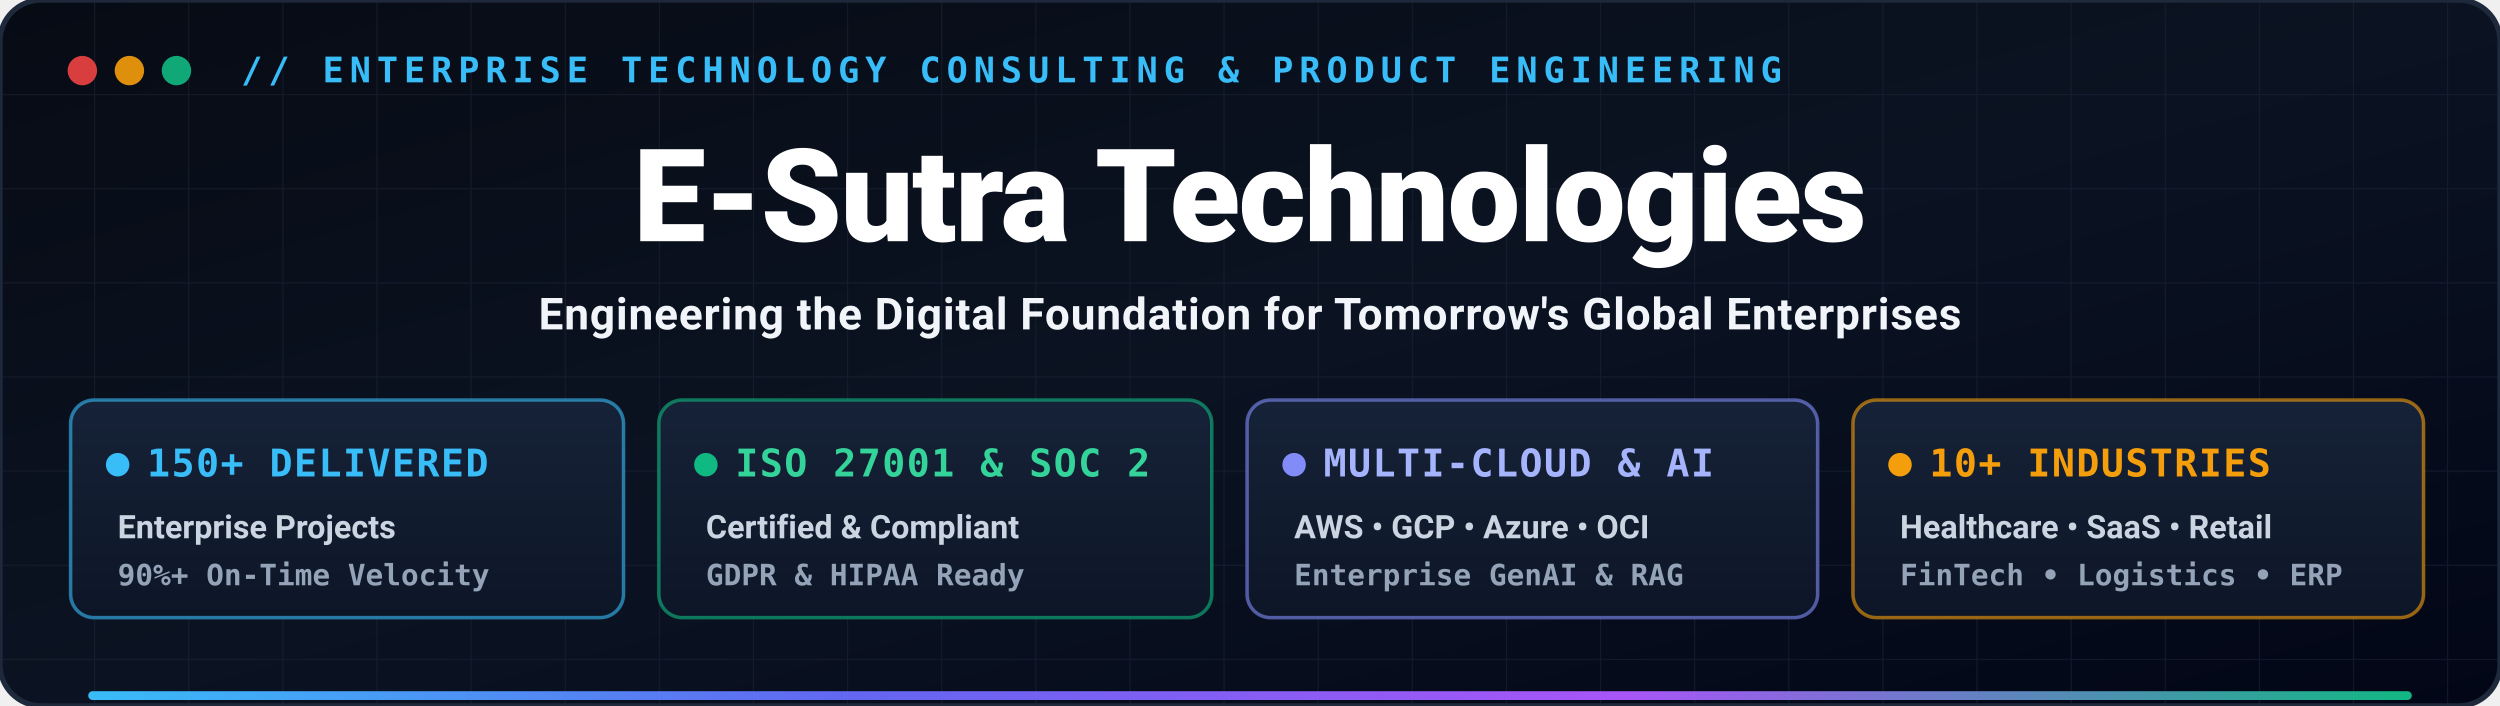
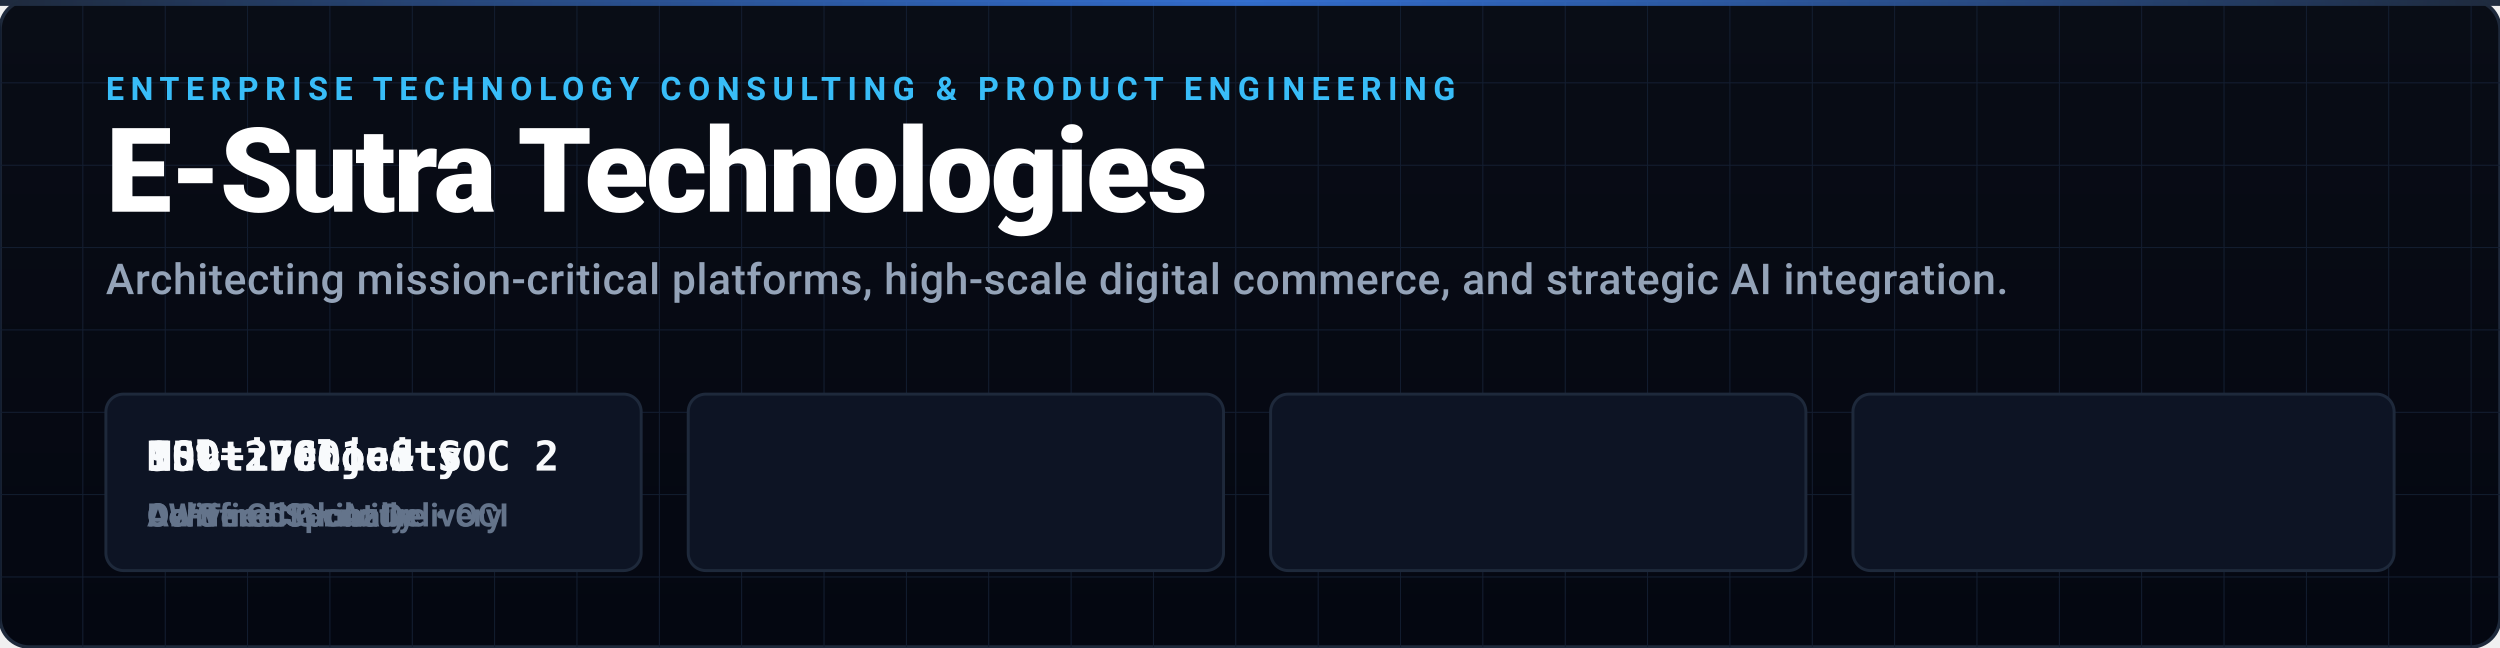
- <svg xmlns="http://www.w3.org/2000/svg" width="100%" height="240" viewBox="0 0 850 240" fill="none">
+ <svg xmlns="http://www.w3.org/2000/svg" width="100%" height="220" viewBox="0 0 850 220" fill="none">
  <defs>
-     <linearGradient id="orgBg" x1="0%" y1="0%" x2="100%" y2="100%">
-       <stop offset="0%" stop-color="#070b14" />
-       <stop offset="50%" stop-color="#0b1322" />
-       <stop offset="100%" stop-color="#020617" />
+     <linearGradient id="headerBase" x1="0%" y1="0%" x2="0%" y2="100%">
+       <stop offset="0%" stop-color="#090d16" />
+       <stop offset="100%" stop-color="#040711" />
    </linearGradient>
-     <linearGradient id="orgBorderGrad" x1="0%" y1="0%" x2="100%" y2="0%">
-       <stop offset="0%" stop-color="#38bdf8" />
-       <stop offset="33%" stop-color="#6366f1" />
-       <stop offset="66%" stop-color="#a855f7" />
-       <stop offset="100%" stop-color="#10b981" />
+     <linearGradient id="hairlineGrad" x1="0%" y1="0%" x2="100%" y2="0%">
+       <stop offset="0%" stop-color="#1e293b" />
+       <stop offset="50%" stop-color="#3b82f6" stop-opacity="0.8" />
+       <stop offset="100%" stop-color="#1e293b" />
    </linearGradient>
-     <linearGradient id="cardGrad" x1="0%" y1="0%" x2="0%" y2="100%">
-       <stop offset="0%" stop-color="#162238" />
-       <stop offset="100%" stop-color="#0d1627" />
-     </linearGradient>
-     <pattern id="orgGrid" width="32" height="32" patternUnits="userSpaceOnUse">
-       <path d="M 32 0 L 0 0 0 32" fill="none" stroke="#1e293b" stroke-width="0.75" stroke-opacity="0.5" />
+     <pattern id="archGrid" width="28" height="28" patternUnits="userSpaceOnUse">
+       <path d="M 28 0 L 0 0 0 28" fill="none" stroke="#131d30" stroke-width="0.65" />
    </pattern>
  </defs>
  <style>
-     .kicker-tag {
-       font-family: 'JetBrains Mono', 'Fira Code', monospace;
-       font-size: 12px;
+     .kicker {
+       font-family: -apple-system, BlinkMacSystemFont, 'Segoe UI', Roboto, sans-serif;
+       font-size: 11px;
+       font-weight: 700;
+       letter-spacing: 2.2px;
+       fill: #38bdf8;
+       text-transform: uppercase;
+     }
+     .org-brand {
+       font-family: -apple-system, BlinkMacSystemFont, 'Segoe UI', Roboto, Helvetica, Arial, sans-serif;
+       font-size: 40px;
      font-weight: 800;
-       letter-spacing: 2px;
-       fill: #38bdf8;
-     }
-     .org-name {
-       font-family: -apple-system, BlinkMacSystemFont, 'Segoe UI', Roboto, Helvetica, Arial, sans-serif;
-       font-size: 44px;
-       font-weight: 900;
-       letter-spacing: -0.5px;
+       letter-spacing: -0.8px;
      fill: #ffffff;
    }
-     .org-subtitle {
+     .org-tagline {
      font-family: -apple-system, BlinkMacSystemFont, 'Segoe UI', Roboto, sans-serif;
-       font-size: 15px;
-       font-weight: 600;
-       fill: #f1f5f9;
-       letter-spacing: 0.3px;
+       font-size: 14.5px;
+       font-weight: 500;
+       fill: #94a3b8;
+       letter-spacing: 0.2px;
    }
-     .card-stat {
-       font-family: 'JetBrains Mono', monospace;
-       font-size: 13px;
+     .stat-val {
+       font-family: 'JetBrains Mono', 'Fira Code', monospace;
+       font-size: 14px;
      font-weight: 800;
-       letter-spacing: 0.5px;
+       letter-spacing: -0.2px;
+       fill: #f8fafc;
    }
-     .card-label {
+     .stat-lbl {
      font-family: -apple-system, BlinkMacSystemFont, 'Segoe UI', Roboto, sans-serif;
      font-size: 11px;
      font-weight: 600;
-       fill: #cbd5e1;
-     }
-     @keyframes pulseGlow {
-       0%, 100% { opacity: 0.8; }
-       50% { opacity: 1; }
-     }
-     .glow-edge {
-       animation: pulseGlow 3.5s ease-in-out infinite;
+       fill: #64748b;
+       letter-spacing: 0.1px;
    }
  </style>
-   <rect width="850" height="240" rx="14" fill="url(#orgBg)" stroke="#1e293b" stroke-width="1.8" />
-   <rect width="850" height="240" rx="14" fill="url(#orgGrid)" />
-   <circle cx="28" cy="24" r="5" fill="#ef4444" opacity="0.9" />
-   <circle cx="44" cy="24" r="5" fill="#f59e0b" opacity="0.9" />
-   <circle cx="60" cy="24" r="5" fill="#10b981" opacity="0.9" />
-   <text x="82" y="28" class="kicker-tag">// ENTERPRISE TECHNOLOGY CONSULTING &amp; PRODUCT ENGINEERING</text>
-   <text x="50%" y="82" text-anchor="middle" class="org-name">E-Sutra Technologies</text>
-   <text x="50%" y="112" text-anchor="middle" class="org-subtitle">Engineering the Digital Foundation for Tomorrow's Global Enterprises</text>
-   <g transform="translate(24, 136)">
-     <rect width="188" height="74" rx="8" fill="url(#cardGrad)" stroke="#38bdf8" stroke-width="1.2" stroke-opacity="0.6" />
-     <circle cx="16" cy="22" r="4" fill="#38bdf8" />
-     <text x="26" y="26" class="card-stat" fill="#38bdf8">150+ DELIVERED</text>
-     <text x="16" y="47" class="card-label">Enterprise Projects</text>
-     <text x="16" y="63" font-family="'JetBrains Mono', monospace" font-size="10" font-weight="600" fill="#94a3b8">90%+ On-Time Velocity</text>
+   <rect width="850" height="220" rx="10" fill="url(#headerBase)" stroke="#1e293b" stroke-width="1.2" />
+   <rect width="850" height="220" rx="10" fill="url(#archGrid)" />
+   <rect x="0" y="0" width="850" height="2" fill="url(#hairlineGrad)" />
+   <g transform="translate(36, 34)">
+     <text x="0" y="0" class="kicker">ENTERPRISE TECHNOLOGY CONSULTING &amp; PRODUCT ENGINEERING</text>
+     <text x="0" y="38" class="org-brand">E-Sutra Technologies</text>
+     <text x="0" y="66" class="org-tagline">Architecting mission-critical platforms, high-scale digital commerce, and strategic AI integration.</text>
  </g>
-   <g transform="translate(224, 136)">
-     <rect width="188" height="74" rx="8" fill="url(#cardGrad)" stroke="#10b981" stroke-width="1.2" stroke-opacity="0.6" />
-     <circle cx="16" cy="22" r="4" fill="#10b981" />
-     <text x="26" y="26" class="card-stat" fill="#34d399">ISO 27001 &amp; SOC 2</text>
-     <text x="16" y="47" class="card-label">Certified &amp; Compliant</text>
-     <text x="16" y="63" font-family="'JetBrains Mono', monospace" font-size="10" font-weight="600" fill="#94a3b8">GDPR &amp; HIPAA Ready</text>
+   <g transform="translate(36, 134)">
+     <rect x="0" y="0" width="182" height="60" rx="6" fill="#0d1424" stroke="#1e293b" stroke-width="1" />
+     <text x="14" y="26" class="stat-val" fill="#38bdf8">150+ Projects</text>
+     <text x="14" y="45" class="stat-lbl">Delivered Globally</text>
+     <rect x="198" y="0" width="182" height="60" rx="6" fill="#0d1424" stroke="#1e293b" stroke-width="1" />
+     <text x="14" y="26" class="stat-val" fill="#34d399">ISO 27001 &amp; SOC 2</text>
+     <text x="14" y="45" class="stat-lbl">Certified Security</text>
+     <rect x="396" y="0" width="182" height="60" rx="6" fill="#0d1424" stroke="#1e293b" stroke-width="1" />
+     <text x="14" y="26" class="stat-val" fill="#818cf8">Multi-Cloud</text>
+     <text x="14" y="45" class="stat-lbl">AWS • GCP • Azure • OCI</text>
+     <rect x="594" y="0" width="184" height="60" rx="6" fill="#0d1424" stroke="#1e293b" stroke-width="1" />
+     <text x="14" y="26" class="stat-val" fill="#f59e0b">90%+ Velocity</text>
+     <text x="14" y="45" class="stat-lbl">On-Time Sprint Delivery</text>
  </g>
-   <g transform="translate(424, 136)">
-     <rect width="194" height="74" rx="8" fill="url(#cardGrad)" stroke="#818cf8" stroke-width="1.2" stroke-opacity="0.6" />
-     <circle cx="16" cy="22" r="4" fill="#818cf8" />
-     <text x="26" y="26" class="card-stat" fill="#a5b4fc">MULTI-CLOUD &amp; AI</text>
-     <text x="16" y="47" class="card-label">AWS • GCP • Azure • OCI</text>
-     <text x="16" y="63" font-family="'JetBrains Mono', monospace" font-size="10" font-weight="600" fill="#94a3b8">Enterprise GenAI &amp; RAG</text>
-   </g>
-   <g transform="translate(630, 136)">
-     <rect width="194" height="74" rx="8" fill="url(#cardGrad)" stroke="#f59e0b" stroke-width="1.2" stroke-opacity="0.6" />
-     <circle cx="16" cy="22" r="4" fill="#f59e0b" />
-     <text x="26" y="26" class="card-stat" fill="#f59e0b">10+ INDUSTRIES</text>
-     <text x="16" y="47" class="card-label">Healthcare • SaaS • Retail</text>
-     <text x="16" y="63" font-family="'JetBrains Mono', monospace" font-size="10" font-weight="600" fill="#94a3b8">FinTech • Logistics • ERP</text>
-   </g>
-   <rect x="30" y="235" width="790" height="3" rx="1.5" fill="url(#orgBorderGrad)" class="glow-edge" />
</svg>
